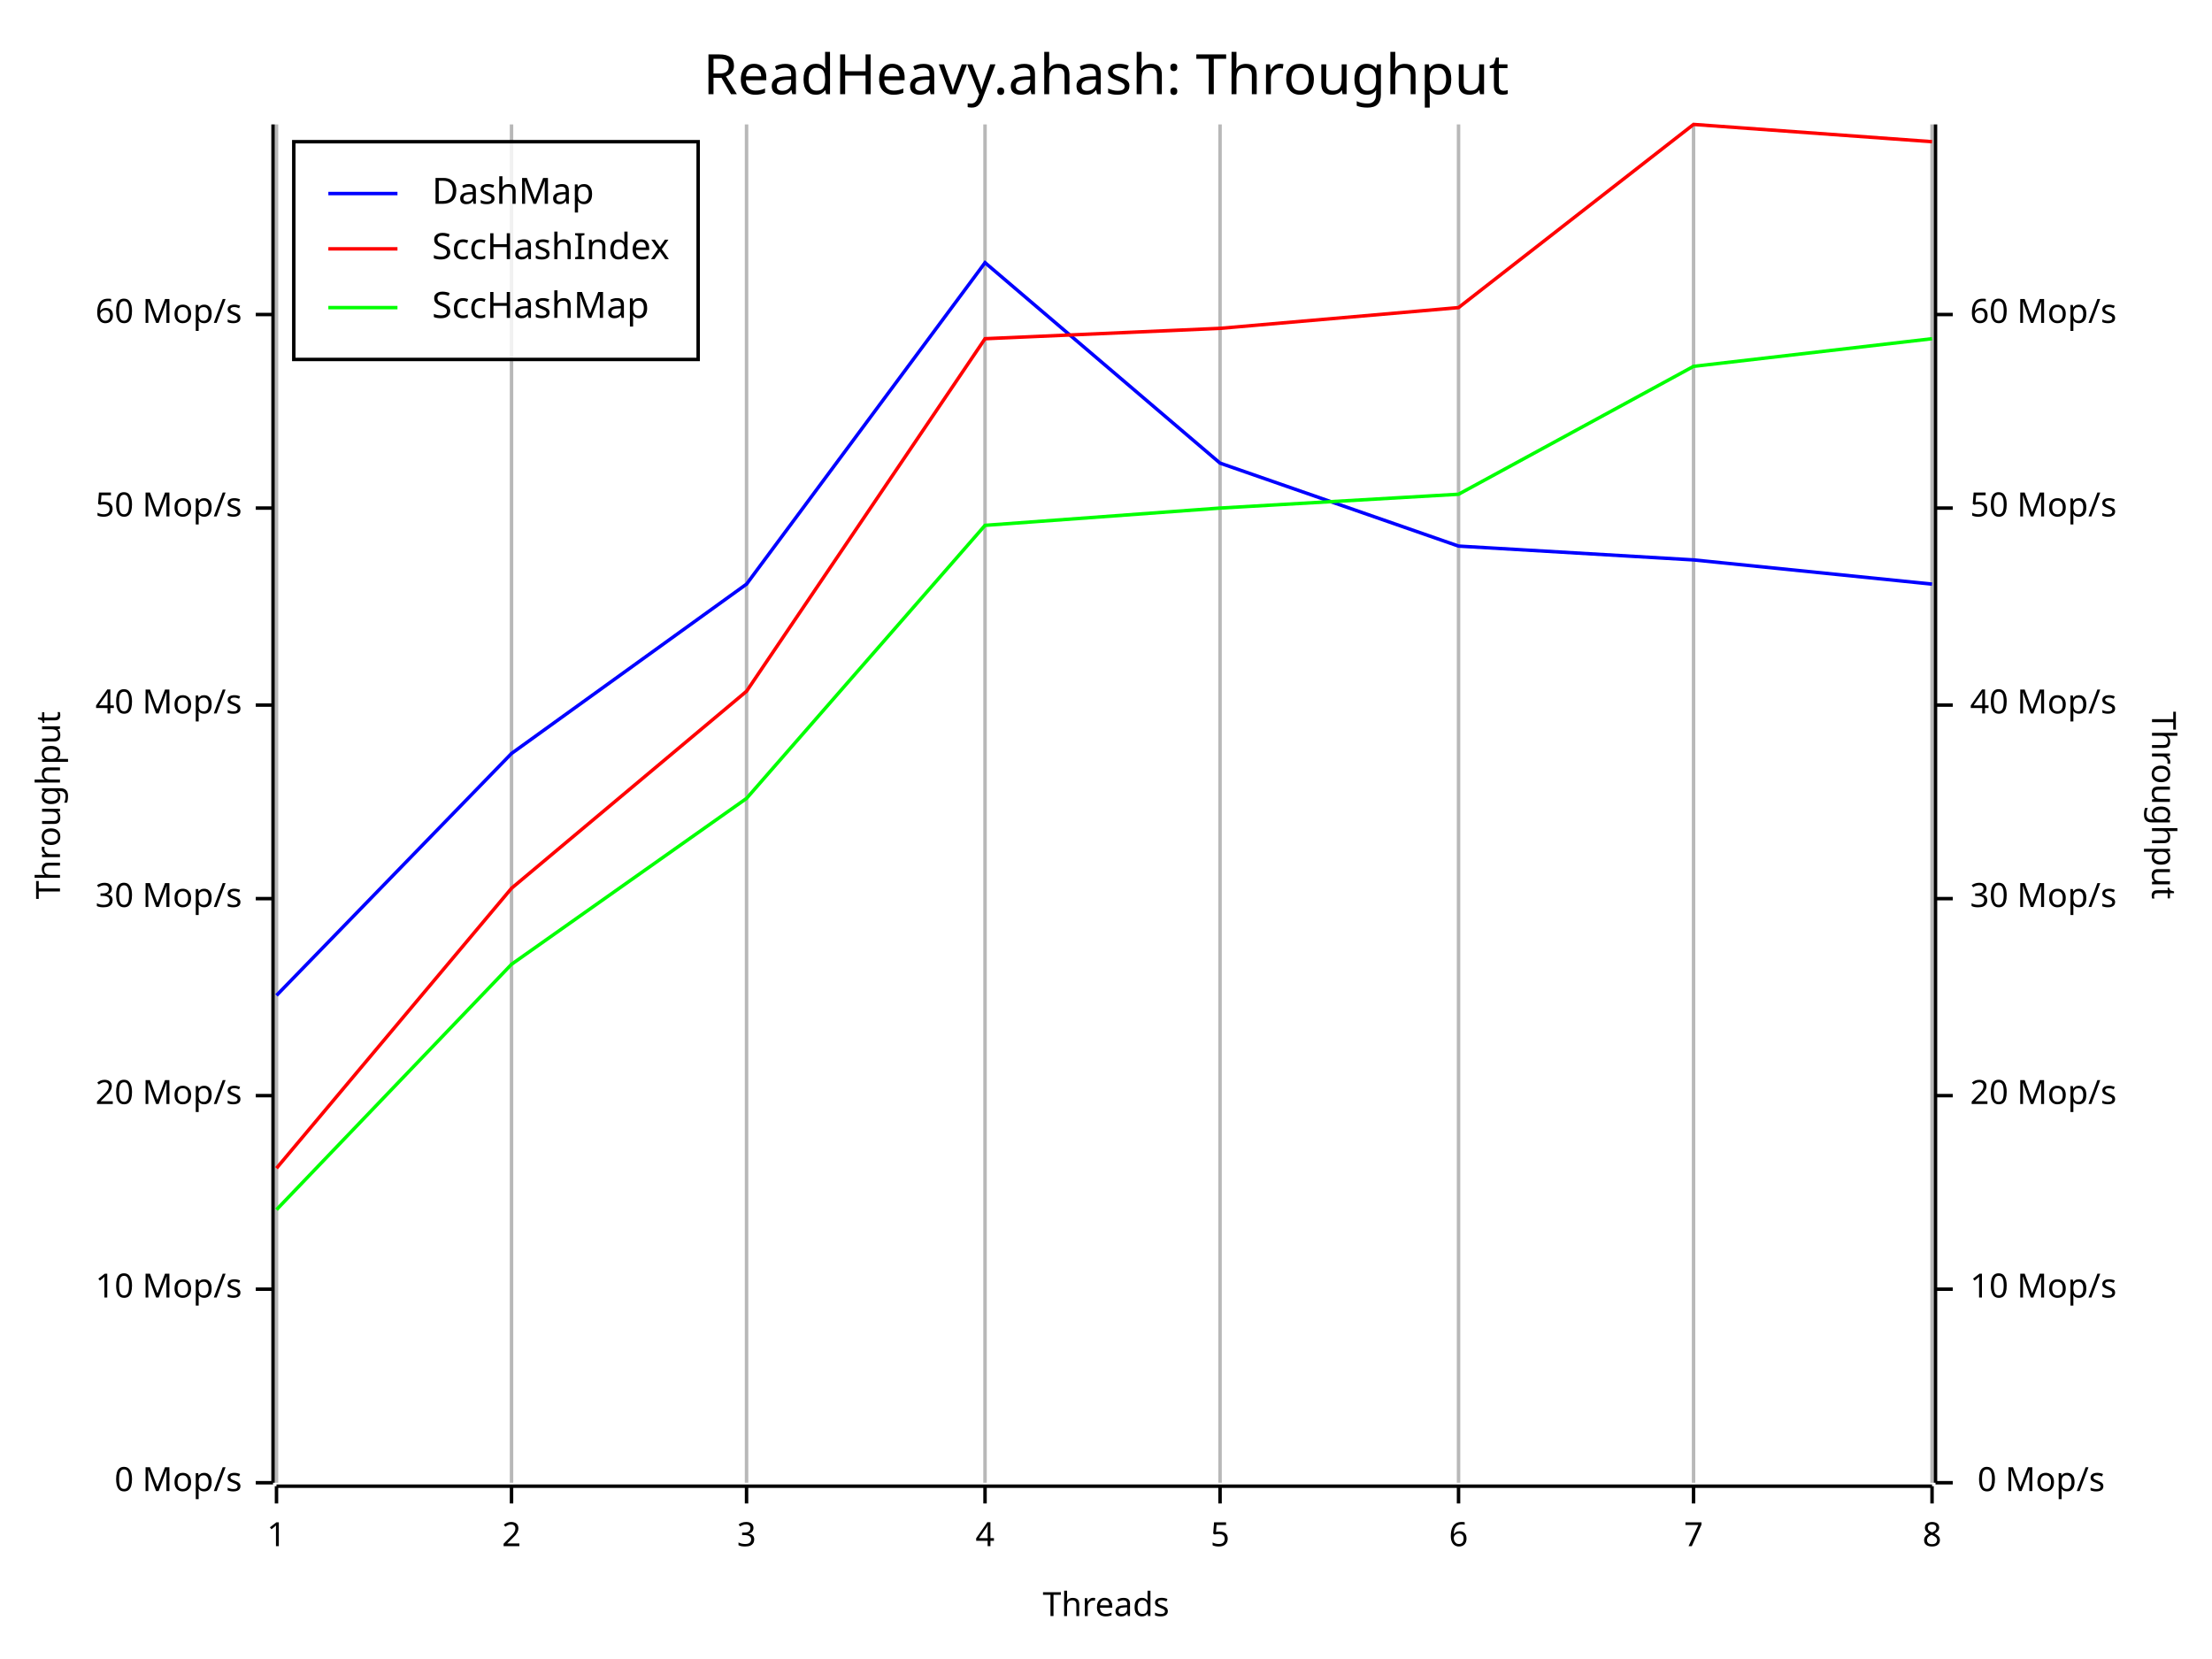
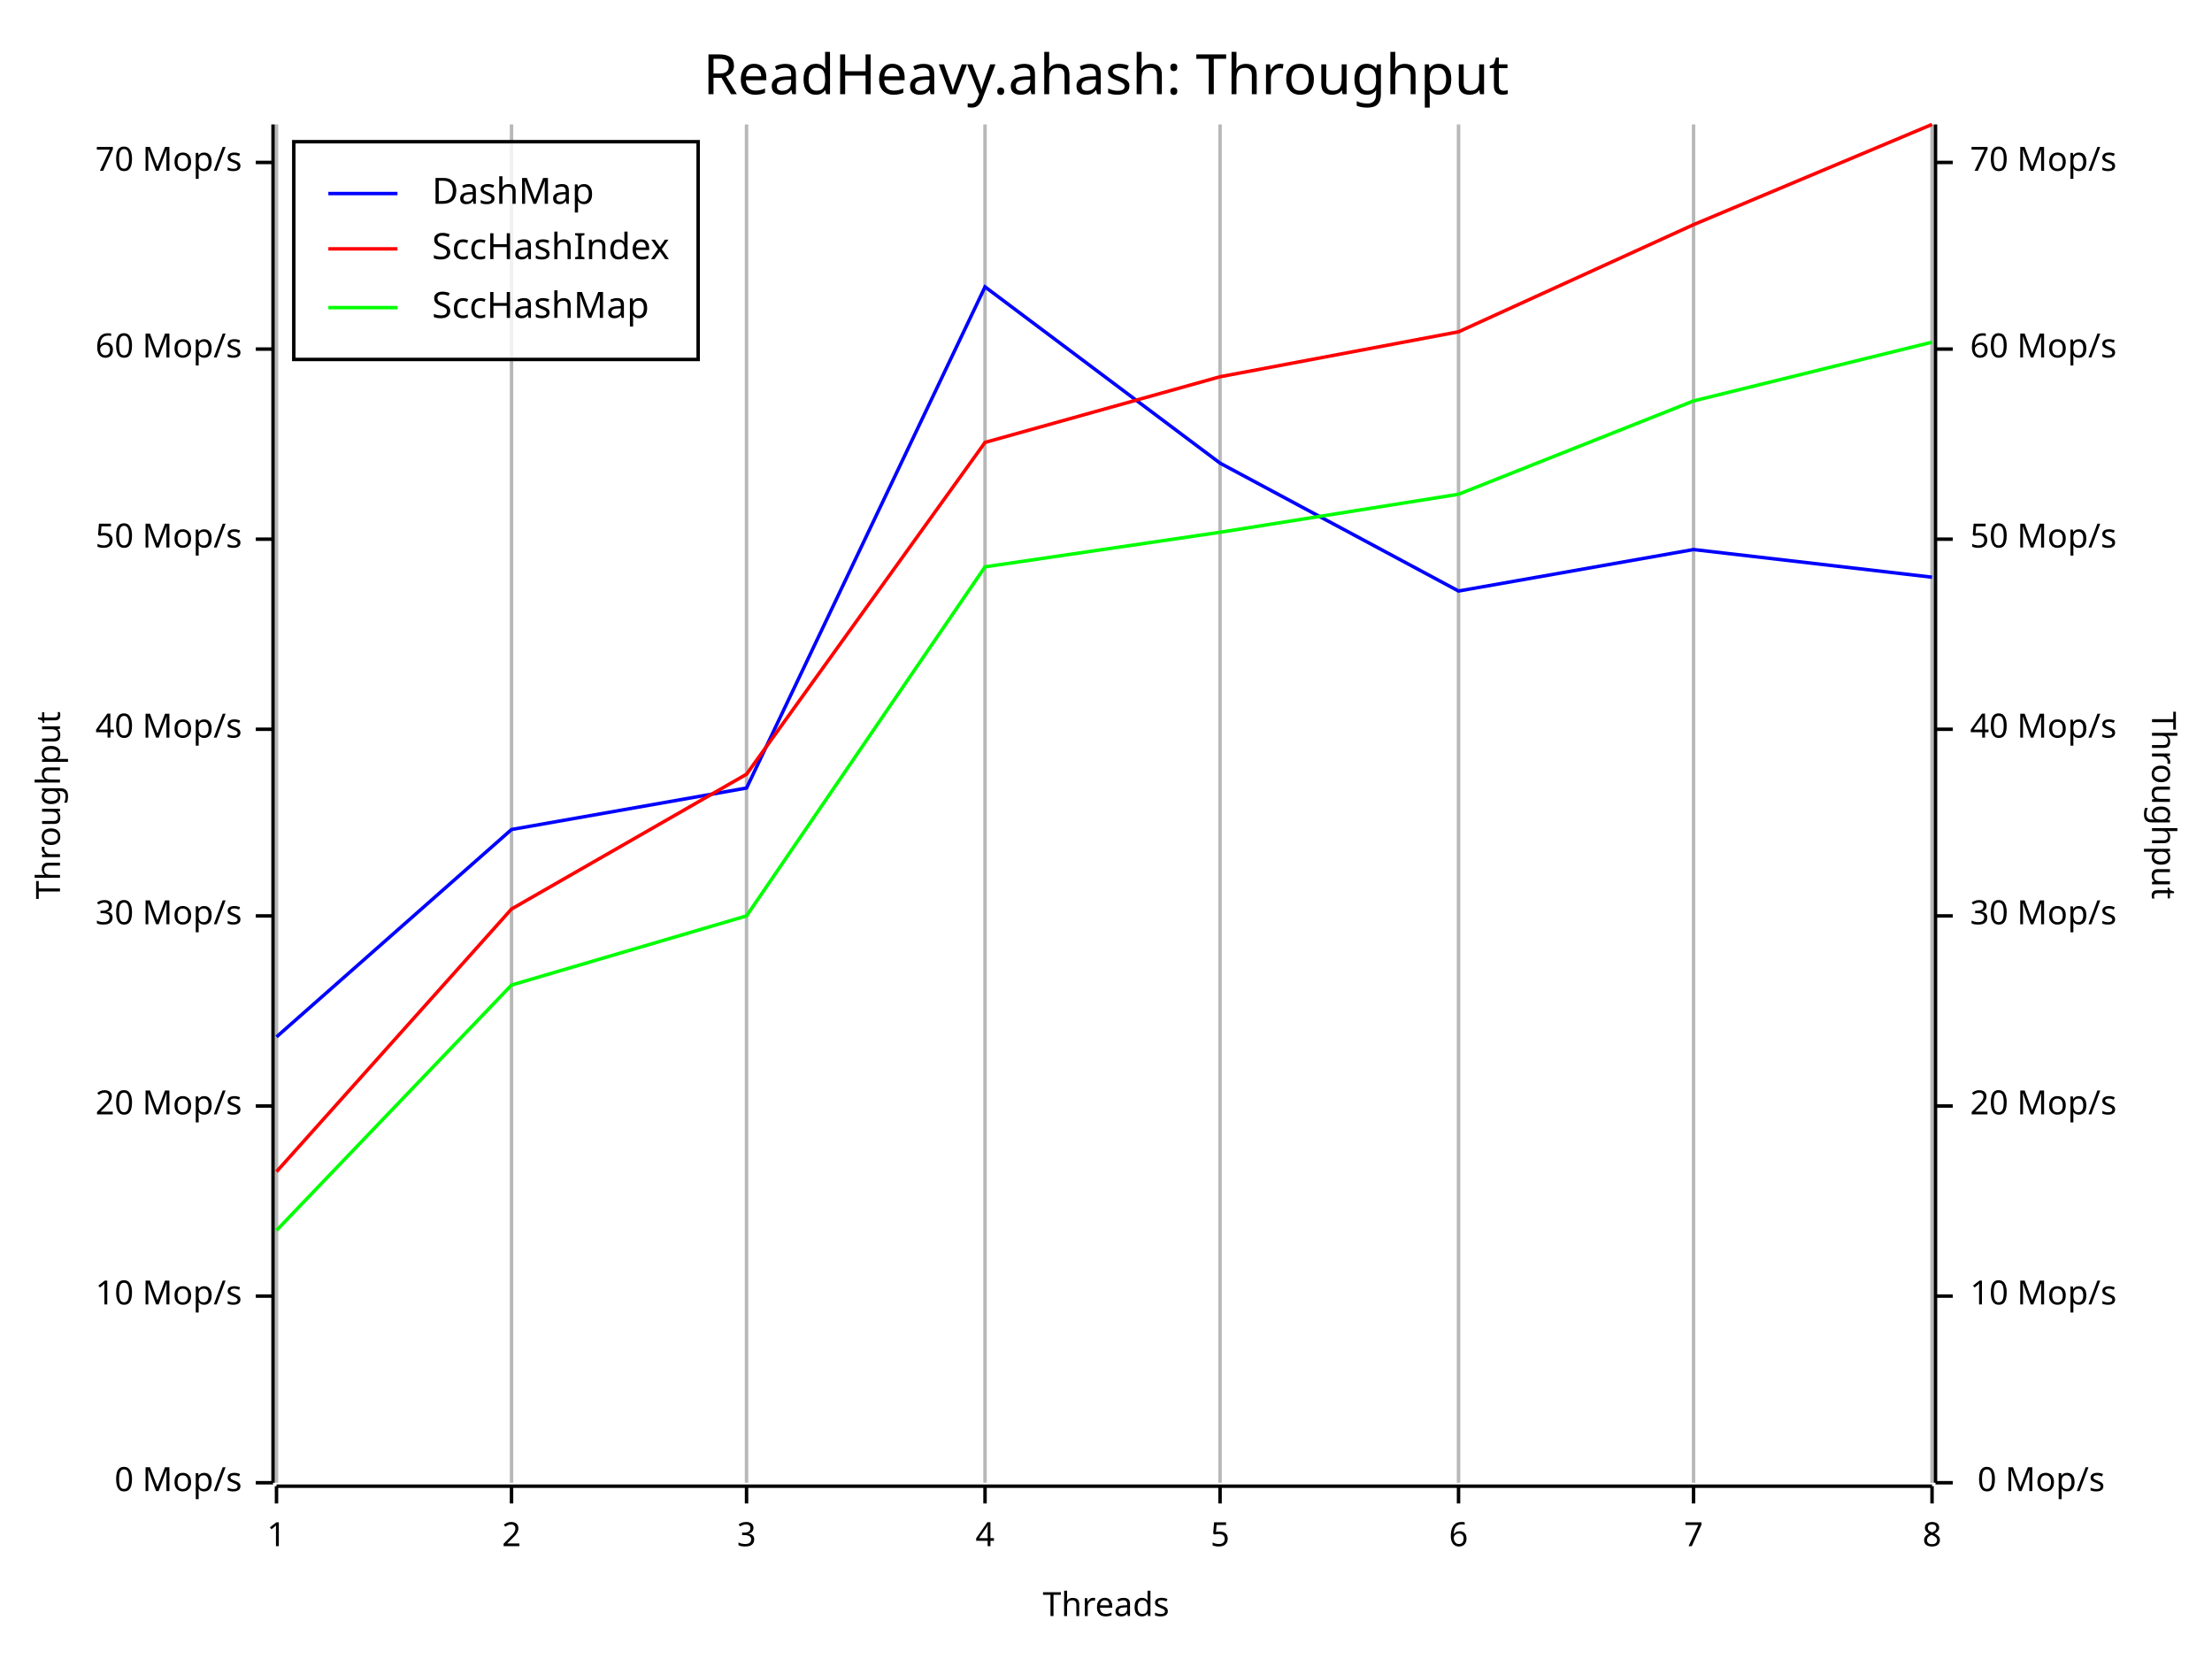
<svg xmlns="http://www.w3.org/2000/svg" width="640" height="480" viewBox="0 0 640 480">
  <rect x="0" y="0" width="640" height="480" opacity="1" fill="#FFFFFF" stroke="none" />
  <text x="320" y="15" dy="0.76em" text-anchor="middle" font-family="Fira Code" font-size="16.129" opacity="1" fill="#000000">
ReadHeavy.ahash: Throughput
</text>
  <line opacity="0.1" stroke="#000000" stroke-width="1" x1="80" y1="429" x2="80" y2="36" />
  <line opacity="0.1" stroke="#000000" stroke-width="1" x1="148" y1="429" x2="148" y2="36" />
  <line opacity="0.1" stroke="#000000" stroke-width="1" x1="216" y1="429" x2="216" y2="36" />
  <line opacity="0.1" stroke="#000000" stroke-width="1" x1="285" y1="429" x2="285" y2="36" />
  <line opacity="0.1" stroke="#000000" stroke-width="1" x1="353" y1="429" x2="353" y2="36" />
  <line opacity="0.1" stroke="#000000" stroke-width="1" x1="422" y1="429" x2="422" y2="36" />
  <line opacity="0.1" stroke="#000000" stroke-width="1" x1="490" y1="429" x2="490" y2="36" />
  <line opacity="0.1" stroke="#000000" stroke-width="1" x1="559" y1="429" x2="559" y2="36" />
  <text x="10" y="233" dy="0.76em" text-anchor="middle" font-family="sans-serif" font-size="9.677" opacity="1" fill="#000000" transform="rotate(270, 10, 233)">
Throughput
</text>
  <text x="320" y="470" dy="-0.5ex" text-anchor="middle" font-family="sans-serif" font-size="9.677" opacity="1" fill="#000000">
Threads
</text>
  <text x="630" y="233" dy="0.76em" text-anchor="middle" font-family="sans-serif" font-size="9.677" opacity="1" fill="#000000" transform="rotate(90, 630, 233)">
Throughput
</text>
  <line opacity="0.2" stroke="#000000" stroke-width="1" x1="80" y1="429" x2="80" y2="36" />
  <line opacity="0.2" stroke="#000000" stroke-width="1" x1="148" y1="429" x2="148" y2="36" />
  <line opacity="0.2" stroke="#000000" stroke-width="1" x1="216" y1="429" x2="216" y2="36" />
  <line opacity="0.2" stroke="#000000" stroke-width="1" x1="285" y1="429" x2="285" y2="36" />
  <line opacity="0.2" stroke="#000000" stroke-width="1" x1="353" y1="429" x2="353" y2="36" />
  <line opacity="0.2" stroke="#000000" stroke-width="1" x1="422" y1="429" x2="422" y2="36" />
  <line opacity="0.2" stroke="#000000" stroke-width="1" x1="490" y1="429" x2="490" y2="36" />
  <line opacity="0.2" stroke="#000000" stroke-width="1" x1="559" y1="429" x2="559" y2="36" />
  <polyline fill="none" opacity="1" stroke="#000000" stroke-width="1" points="79,36 79,429 " />
  <text x="70" y="429" dy="0.5ex" text-anchor="end" font-family="sans-serif" font-size="9.677" opacity="1" fill="#000000">
0 Mop/s
</text>
  <polyline fill="none" opacity="1" stroke="#000000" stroke-width="1" points="74,429 79,429 " />
-   <text x="70" y="373" dy="0.5ex" text-anchor="end" font-family="sans-serif" font-size="9.677" opacity="1" fill="#000000">
+   <text x="70" y="375" dy="0.5ex" text-anchor="end" font-family="sans-serif" font-size="9.677" opacity="1" fill="#000000">
10 Mop/s
</text>
-   <polyline fill="none" opacity="1" stroke="#000000" stroke-width="1" points="74,373 79,373 " />
-   <text x="70" y="317" dy="0.5ex" text-anchor="end" font-family="sans-serif" font-size="9.677" opacity="1" fill="#000000">
+   <polyline fill="none" opacity="1" stroke="#000000" stroke-width="1" points="74,375 79,375 " />
+   <text x="70" y="320" dy="0.5ex" text-anchor="end" font-family="sans-serif" font-size="9.677" opacity="1" fill="#000000">
20 Mop/s
</text>
-   <polyline fill="none" opacity="1" stroke="#000000" stroke-width="1" points="74,317 79,317 " />
-   <text x="70" y="260" dy="0.5ex" text-anchor="end" font-family="sans-serif" font-size="9.677" opacity="1" fill="#000000">
+   <polyline fill="none" opacity="1" stroke="#000000" stroke-width="1" points="74,320 79,320 " />
+   <text x="70" y="265" dy="0.5ex" text-anchor="end" font-family="sans-serif" font-size="9.677" opacity="1" fill="#000000">
30 Mop/s
</text>
-   <polyline fill="none" opacity="1" stroke="#000000" stroke-width="1" points="74,260 79,260 " />
-   <text x="70" y="204" dy="0.5ex" text-anchor="end" font-family="sans-serif" font-size="9.677" opacity="1" fill="#000000">
+   <polyline fill="none" opacity="1" stroke="#000000" stroke-width="1" points="74,265 79,265 " />
+   <text x="70" y="211" dy="0.5ex" text-anchor="end" font-family="sans-serif" font-size="9.677" opacity="1" fill="#000000">
40 Mop/s
</text>
-   <polyline fill="none" opacity="1" stroke="#000000" stroke-width="1" points="74,204 79,204 " />
-   <text x="70" y="147" dy="0.5ex" text-anchor="end" font-family="sans-serif" font-size="9.677" opacity="1" fill="#000000">
+   <polyline fill="none" opacity="1" stroke="#000000" stroke-width="1" points="74,211 79,211 " />
+   <text x="70" y="156" dy="0.5ex" text-anchor="end" font-family="sans-serif" font-size="9.677" opacity="1" fill="#000000">
50 Mop/s
</text>
-   <polyline fill="none" opacity="1" stroke="#000000" stroke-width="1" points="74,147 79,147 " />
-   <text x="70" y="91" dy="0.5ex" text-anchor="end" font-family="sans-serif" font-size="9.677" opacity="1" fill="#000000">
+   <polyline fill="none" opacity="1" stroke="#000000" stroke-width="1" points="74,156 79,156 " />
+   <text x="70" y="101" dy="0.5ex" text-anchor="end" font-family="sans-serif" font-size="9.677" opacity="1" fill="#000000">
60 Mop/s
</text>
-   <polyline fill="none" opacity="1" stroke="#000000" stroke-width="1" points="74,91 79,91 " />
+   <polyline fill="none" opacity="1" stroke="#000000" stroke-width="1" points="74,101 79,101 " />
+   <text x="70" y="47" dy="0.5ex" text-anchor="end" font-family="sans-serif" font-size="9.677" opacity="1" fill="#000000">
+ 70 Mop/s
+ </text>
+   <polyline fill="none" opacity="1" stroke="#000000" stroke-width="1" points="74,47 79,47 " />
  <polyline fill="none" opacity="1" stroke="#000000" stroke-width="1" points="80,430 559,430 " />
  <text x="80" y="440" dy="0.76em" text-anchor="middle" font-family="sans-serif" font-size="9.677" opacity="1" fill="#000000">
1
</text>
  <polyline fill="none" opacity="1" stroke="#000000" stroke-width="1" points="80,430 80,435 " />
  <text x="148" y="440" dy="0.76em" text-anchor="middle" font-family="sans-serif" font-size="9.677" opacity="1" fill="#000000">
2
</text>
  <polyline fill="none" opacity="1" stroke="#000000" stroke-width="1" points="148,430 148,435 " />
  <text x="216" y="440" dy="0.76em" text-anchor="middle" font-family="sans-serif" font-size="9.677" opacity="1" fill="#000000">
3
</text>
  <polyline fill="none" opacity="1" stroke="#000000" stroke-width="1" points="216,430 216,435 " />
  <text x="285" y="440" dy="0.76em" text-anchor="middle" font-family="sans-serif" font-size="9.677" opacity="1" fill="#000000">
4
</text>
  <polyline fill="none" opacity="1" stroke="#000000" stroke-width="1" points="285,430 285,435 " />
  <text x="353" y="440" dy="0.76em" text-anchor="middle" font-family="sans-serif" font-size="9.677" opacity="1" fill="#000000">
5
</text>
  <polyline fill="none" opacity="1" stroke="#000000" stroke-width="1" points="353,430 353,435 " />
  <text x="422" y="440" dy="0.76em" text-anchor="middle" font-family="sans-serif" font-size="9.677" opacity="1" fill="#000000">
6
</text>
  <polyline fill="none" opacity="1" stroke="#000000" stroke-width="1" points="422,430 422,435 " />
  <text x="490" y="440" dy="0.76em" text-anchor="middle" font-family="sans-serif" font-size="9.677" opacity="1" fill="#000000">
7
</text>
  <polyline fill="none" opacity="1" stroke="#000000" stroke-width="1" points="490,430 490,435 " />
  <text x="559" y="440" dy="0.76em" text-anchor="middle" font-family="sans-serif" font-size="9.677" opacity="1" fill="#000000">
8
</text>
  <polyline fill="none" opacity="1" stroke="#000000" stroke-width="1" points="559,430 559,435 " />
  <polyline fill="none" opacity="1" stroke="#000000" stroke-width="1" points="560,36 560,429 " />
  <text x="609" y="429" dy="0.5ex" text-anchor="end" font-family="sans-serif" font-size="9.677" opacity="1" fill="#000000">
0 Mop/s
</text>
  <polyline fill="none" opacity="1" stroke="#000000" stroke-width="1" points="560,429 565,429 " />
-   <text x="570" y="373" dy="0.5ex" text-anchor="start" font-family="sans-serif" font-size="9.677" opacity="1" fill="#000000">
+   <text x="570" y="375" dy="0.5ex" text-anchor="start" font-family="sans-serif" font-size="9.677" opacity="1" fill="#000000">
10 Mop/s
</text>
-   <polyline fill="none" opacity="1" stroke="#000000" stroke-width="1" points="560,373 565,373 " />
-   <text x="570" y="317" dy="0.5ex" text-anchor="start" font-family="sans-serif" font-size="9.677" opacity="1" fill="#000000">
+   <polyline fill="none" opacity="1" stroke="#000000" stroke-width="1" points="560,375 565,375 " />
+   <text x="570" y="320" dy="0.5ex" text-anchor="start" font-family="sans-serif" font-size="9.677" opacity="1" fill="#000000">
20 Mop/s
</text>
-   <polyline fill="none" opacity="1" stroke="#000000" stroke-width="1" points="560,317 565,317 " />
-   <text x="570" y="260" dy="0.5ex" text-anchor="start" font-family="sans-serif" font-size="9.677" opacity="1" fill="#000000">
+   <polyline fill="none" opacity="1" stroke="#000000" stroke-width="1" points="560,320 565,320 " />
+   <text x="570" y="265" dy="0.5ex" text-anchor="start" font-family="sans-serif" font-size="9.677" opacity="1" fill="#000000">
30 Mop/s
</text>
-   <polyline fill="none" opacity="1" stroke="#000000" stroke-width="1" points="560,260 565,260 " />
-   <text x="570" y="204" dy="0.5ex" text-anchor="start" font-family="sans-serif" font-size="9.677" opacity="1" fill="#000000">
+   <polyline fill="none" opacity="1" stroke="#000000" stroke-width="1" points="560,265 565,265 " />
+   <text x="570" y="211" dy="0.5ex" text-anchor="start" font-family="sans-serif" font-size="9.677" opacity="1" fill="#000000">
40 Mop/s
</text>
-   <polyline fill="none" opacity="1" stroke="#000000" stroke-width="1" points="560,204 565,204 " />
-   <text x="570" y="147" dy="0.5ex" text-anchor="start" font-family="sans-serif" font-size="9.677" opacity="1" fill="#000000">
+   <polyline fill="none" opacity="1" stroke="#000000" stroke-width="1" points="560,211 565,211 " />
+   <text x="570" y="156" dy="0.5ex" text-anchor="start" font-family="sans-serif" font-size="9.677" opacity="1" fill="#000000">
50 Mop/s
</text>
-   <polyline fill="none" opacity="1" stroke="#000000" stroke-width="1" points="560,147 565,147 " />
-   <text x="570" y="91" dy="0.5ex" text-anchor="start" font-family="sans-serif" font-size="9.677" opacity="1" fill="#000000">
+   <polyline fill="none" opacity="1" stroke="#000000" stroke-width="1" points="560,156 565,156 " />
+   <text x="570" y="101" dy="0.5ex" text-anchor="start" font-family="sans-serif" font-size="9.677" opacity="1" fill="#000000">
60 Mop/s
</text>
-   <polyline fill="none" opacity="1" stroke="#000000" stroke-width="1" points="560,91 565,91 " />
-   <polyline fill="none" opacity="1" stroke="#0000FF" stroke-width="1" points="80,288 148,218 216,169 285,76 353,134 422,158 490,162 559,169 " />
-   <polyline fill="none" opacity="1" stroke="#FF0000" stroke-width="1" points="80,338 148,257 216,200 285,98 353,95 422,89 490,36 559,41 " />
-   <polyline fill="none" opacity="1" stroke="#00FF00" stroke-width="1" points="80,350 148,279 216,231 285,152 353,147 422,143 490,106 559,98 " />
+   <polyline fill="none" opacity="1" stroke="#000000" stroke-width="1" points="560,101 565,101 " />
+   <text x="570" y="47" dy="0.5ex" text-anchor="start" font-family="sans-serif" font-size="9.677" opacity="1" fill="#000000">
+ 70 Mop/s
+ </text>
+   <polyline fill="none" opacity="1" stroke="#000000" stroke-width="1" points="560,47 565,47 " />
+   <polyline fill="none" opacity="1" stroke="#0000FF" stroke-width="1" points="80,300 148,240 216,228 285,83 353,134 422,171 490,159 559,167 " />
+   <polyline fill="none" opacity="1" stroke="#FF0000" stroke-width="1" points="80,339 148,263 216,224 285,128 353,109 422,96 490,65 559,36 " />
+   <polyline fill="none" opacity="1" stroke="#00FF00" stroke-width="1" points="80,356 148,285 216,265 285,164 353,154 422,143 490,116 559,99 " />
  <rect x="85" y="41" width="117" height="63" opacity="0.8" fill="#FFFFFF" stroke="none" />
  <rect x="85" y="41" width="117" height="63" opacity="1" fill="none" stroke="#000000" />
  <text x="125" y="51" dy="0.76em" text-anchor="start" font-family="Fira Code" font-size="10.484" opacity="1" fill="#000000">
DashMap
</text>
  <text x="125" y="67" dy="0.76em" text-anchor="start" font-family="Fira Code" font-size="10.484" opacity="1" fill="#000000">
SccHashIndex
</text>
  <text x="125" y="84" dy="0.76em" text-anchor="start" font-family="Fira Code" font-size="10.484" opacity="1" fill="#000000">
SccHashMap
</text>
  <polyline fill="none" opacity="1" stroke="#0000FF" stroke-width="1" points="95,56 115,56 " />
  <polyline fill="none" opacity="1" stroke="#FF0000" stroke-width="1" points="95,72 115,72 " />
  <polyline fill="none" opacity="1" stroke="#00FF00" stroke-width="1" points="95,89 115,89 " />
</svg>
